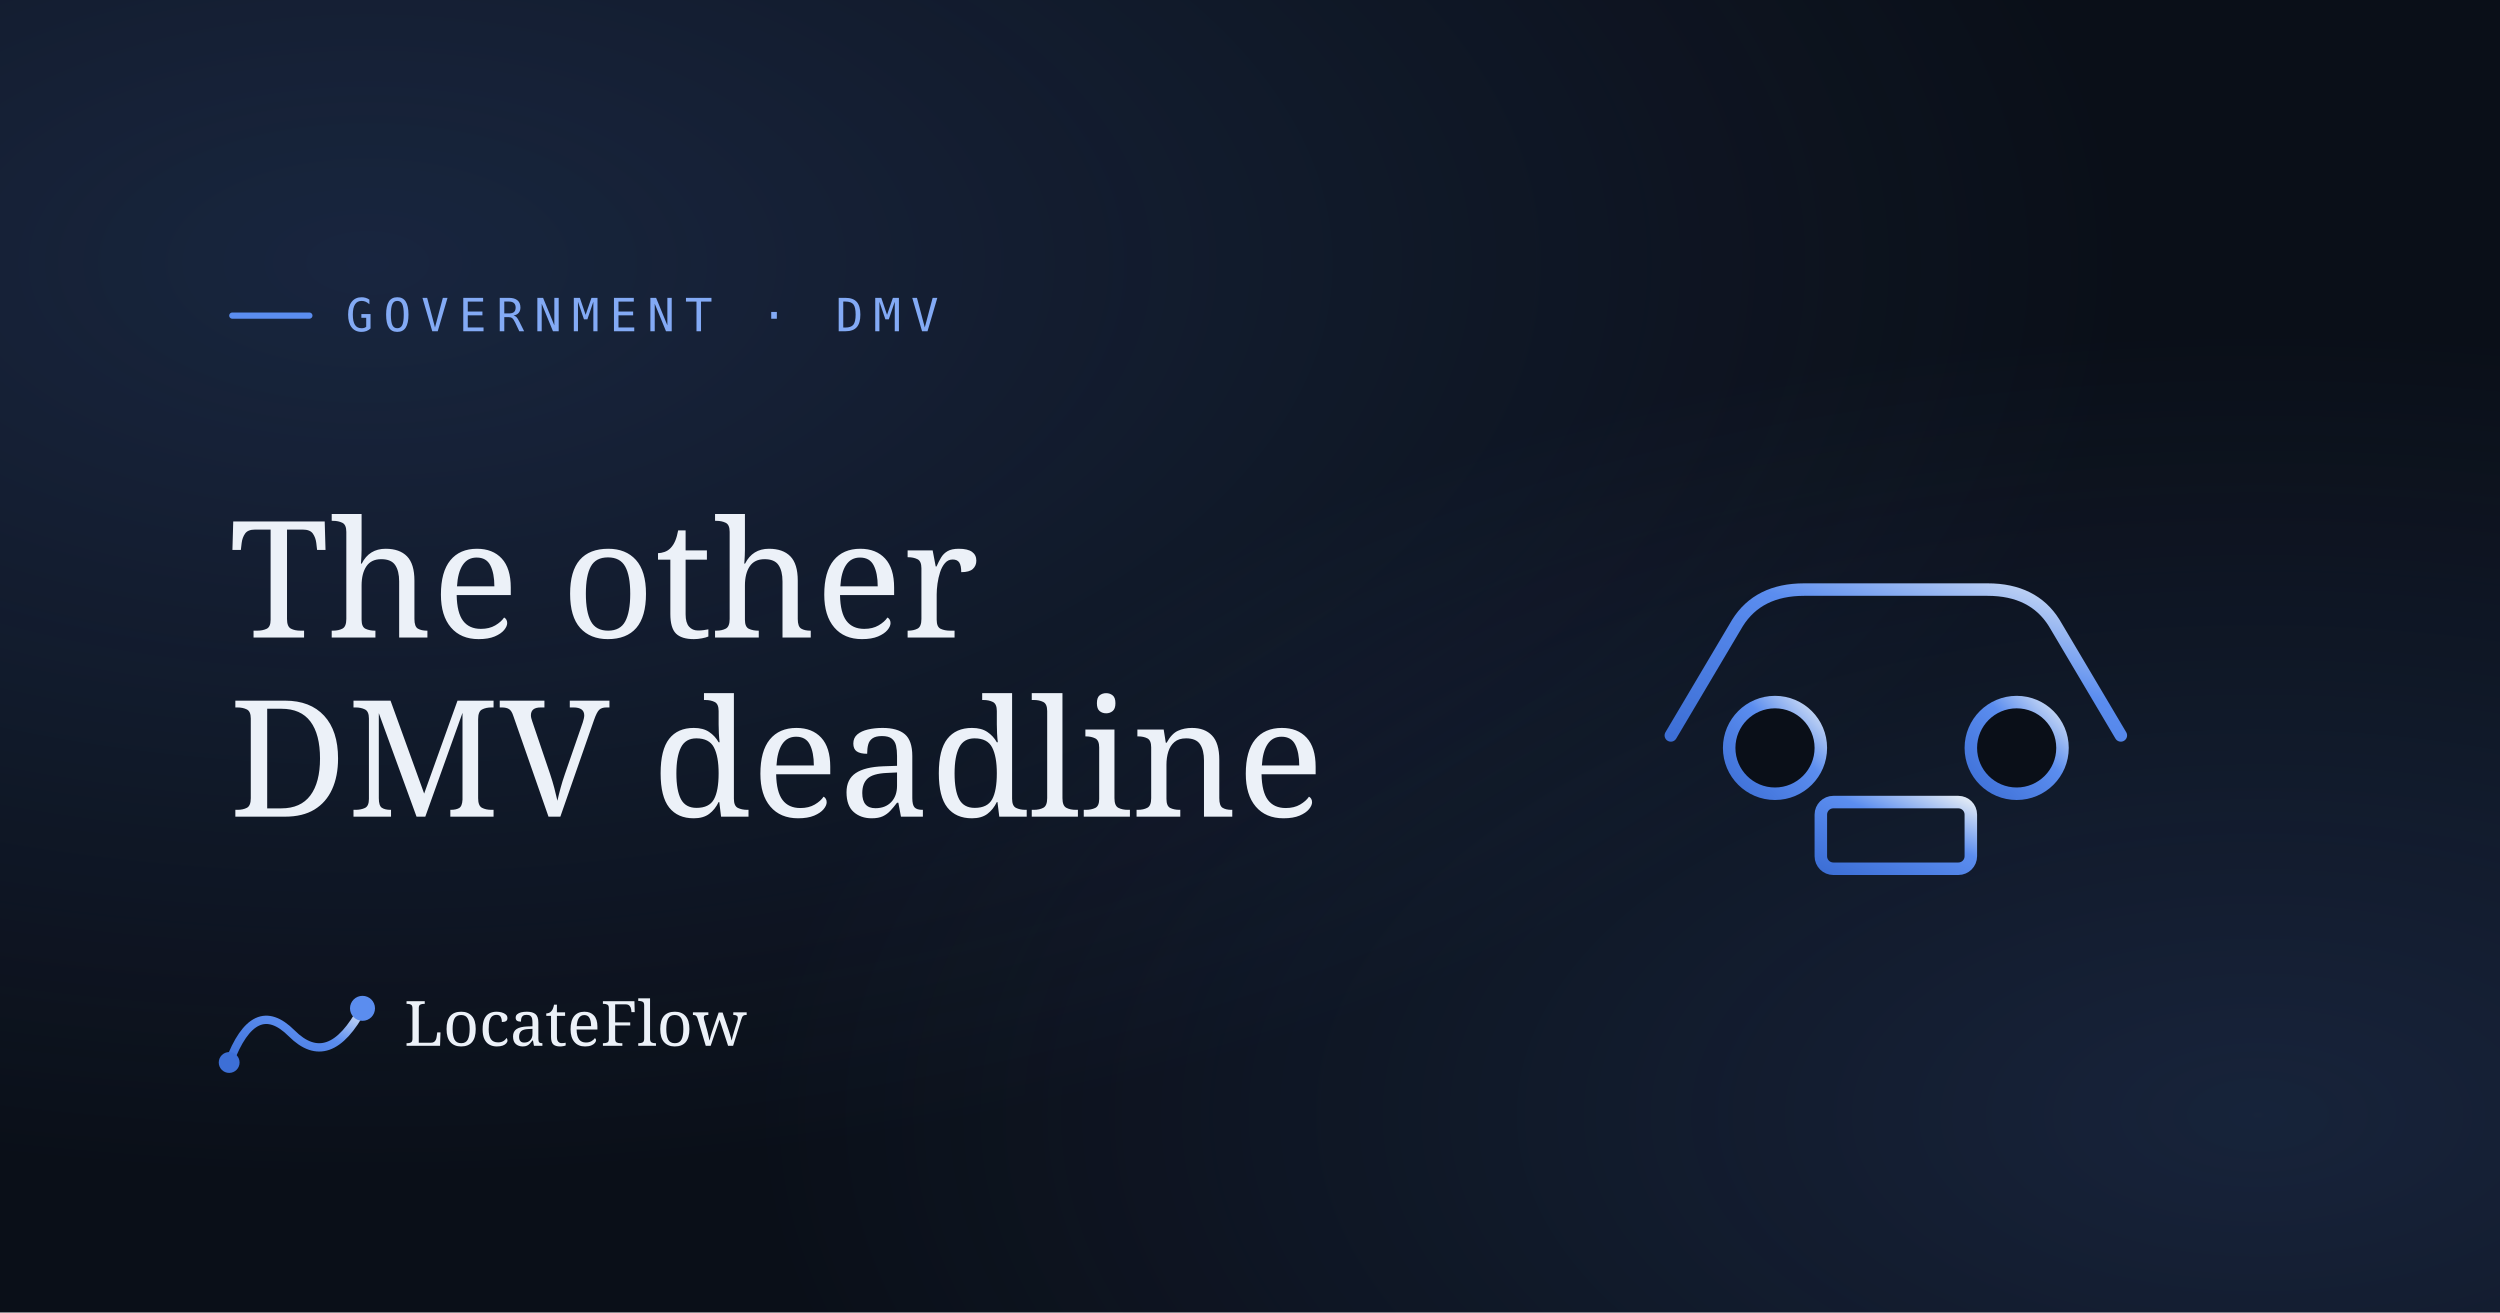
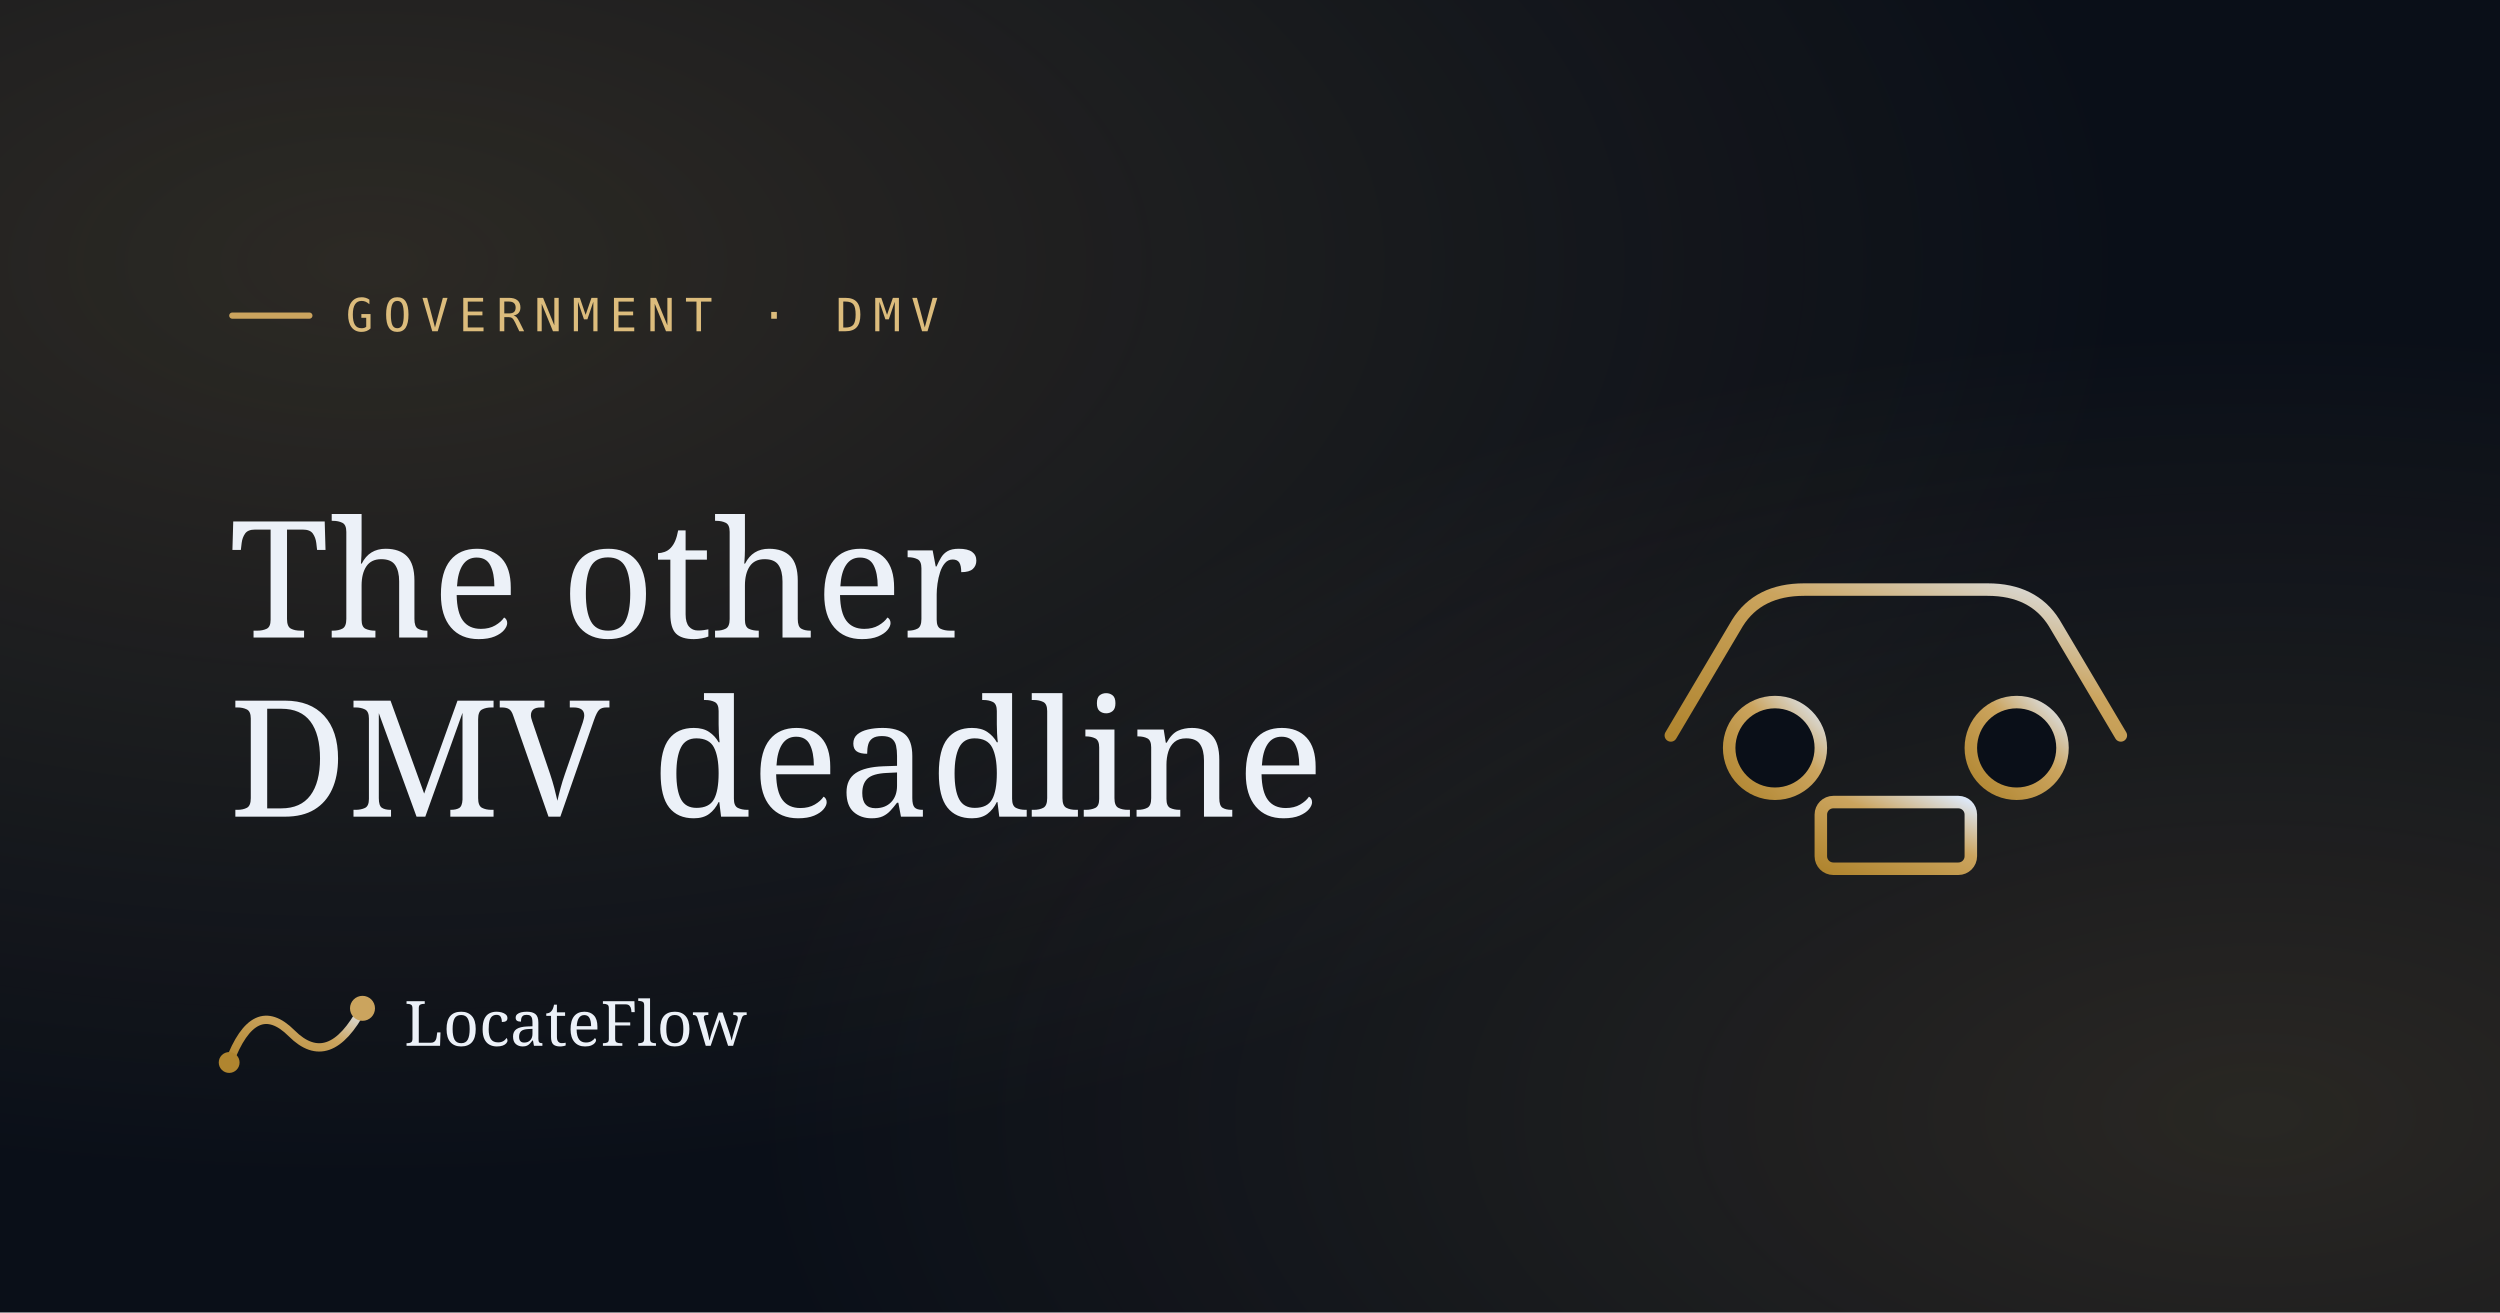
<svg xmlns="http://www.w3.org/2000/svg" viewBox="0 0 1200 630" fill="none" role="img" aria-label="Vehicle registration deadline after a move">
  <defs>
    <linearGradient id="flow" x1="0" y1="1" x2="1" y2="0">
-       <stop offset="0%" stop-color="#3D6FD6" />
-       <stop offset="60%" stop-color="#5B8DEF" />
+       <stop offset="0%" stop-color="#B0852F" />
+       <stop offset="60%" stop-color="#CBA45E" />
      <stop offset="100%" stop-color="#DDE7F5" />
    </linearGradient>
    <radialGradient id="tr" cx="0.15" cy="0.2" r="0.7">
-       <stop offset="0%" stop-color="#5B8DEF" stop-opacity="0.18" />
-       <stop offset="100%" stop-color="#5B8DEF" stop-opacity="0" />
+       <stop offset="0%" stop-color="#CBA45E" stop-opacity="0.18" />
+       <stop offset="100%" stop-color="#CBA45E" stop-opacity="0" />
    </radialGradient>
    <radialGradient id="br" cx="0.9" cy="0.85" r="0.6">
-       <stop offset="0%" stop-color="#5B8DEF" stop-opacity="0.16" />
-       <stop offset="100%" stop-color="#5B8DEF" stop-opacity="0" />
+       <stop offset="0%" stop-color="#CBA45E" stop-opacity="0.16" />
+       <stop offset="100%" stop-color="#CBA45E" stop-opacity="0" />
    </radialGradient>
  </defs>
  <rect width="1200" height="630" fill="#0A0F18" />
  <rect width="1200" height="630" fill="url(#tr)" />
  <rect width="1200" height="630" fill="url(#br)" />
-   <rect x="110" y="150" width="40" height="3" rx="1.5" fill="#5B8DEF" />
-   <text x="166" y="159" font-family="'Geist Mono', ui-monospace, monospace" font-size="22" letter-spacing="0.22em" fill="#83AAF5">GOVERNMENT · DMV</text>
+   <rect x="110" y="150" width="40" height="3" rx="1.5" fill="#CBA45E" />
+   <text x="166" y="159" font-family="'Geist Mono', ui-monospace, monospace" font-size="22" letter-spacing="0.22em" fill="#DCBC7C">GOVERNMENT · DMV</text>
  <text x="110" y="306" font-family="Playfair Display, Didot, Georgia, serif" font-size="78" font-weight="500" fill="#ECF1F8" letter-spacing="0">The other</text>
  <text x="110" y="392" font-family="Playfair Display, Didot, Georgia, serif" font-size="78" font-weight="500" fill="#ECF1F8" letter-spacing="0">DMV deadline</text>
  <g transform="translate(800,235)" stroke="url(#flow)" stroke-width="6" stroke-linecap="round" stroke-linejoin="round">
    <path d="M2 118 L34 64 Q44 48 66 48 H154 Q176 48 186 64 L218 118" />
    <line x1="-4" y1="118" x2="224" y2="118" />
    <circle cx="52" cy="124" r="22" fill="#0A0F18" />
    <circle cx="168" cy="124" r="22" fill="#0A0F18" />
    <rect x="74" y="150" width="72" height="32" rx="6" />
  </g>
  <g transform="translate(110,470)">
    <path d="M0 40 Q 12 8, 30 26 T 64 14" stroke="url(#flow)" stroke-width="4" fill="none" stroke-linecap="round" />
-     <circle cx="0" cy="40" r="5" fill="#3D6FD6" />
-     <circle cx="64" cy="14" r="6" fill="#5B8DEF" />
+     <circle cx="0" cy="40" r="5" fill="#B0852F" />
+     <circle cx="64" cy="14" r="6" fill="#CBA45E" />
    <text x="84" y="32" font-family="Playfair Display, Didot, Georgia, serif" font-size="30" fill="#ECF1F8">LocateFlow</text>
  </g>
</svg>
